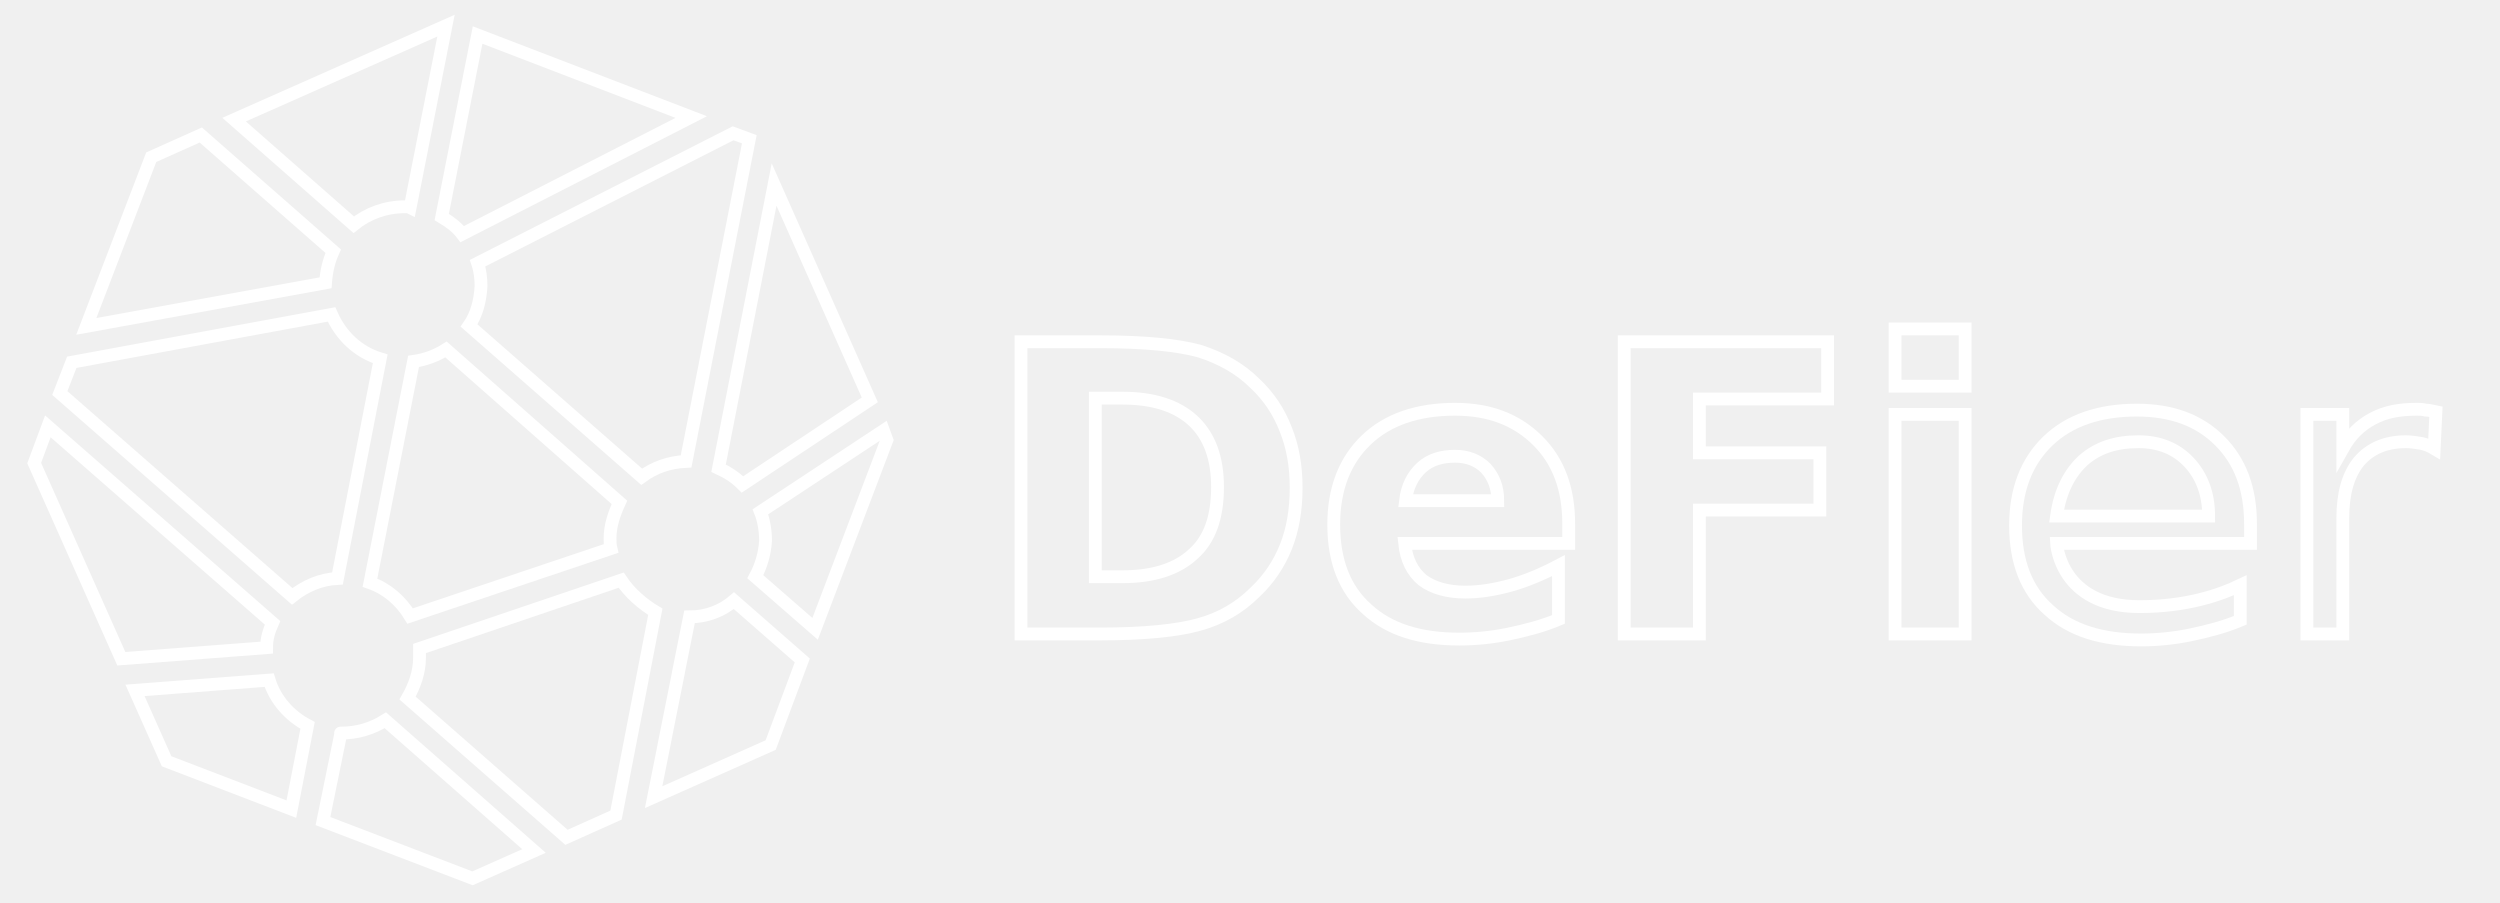
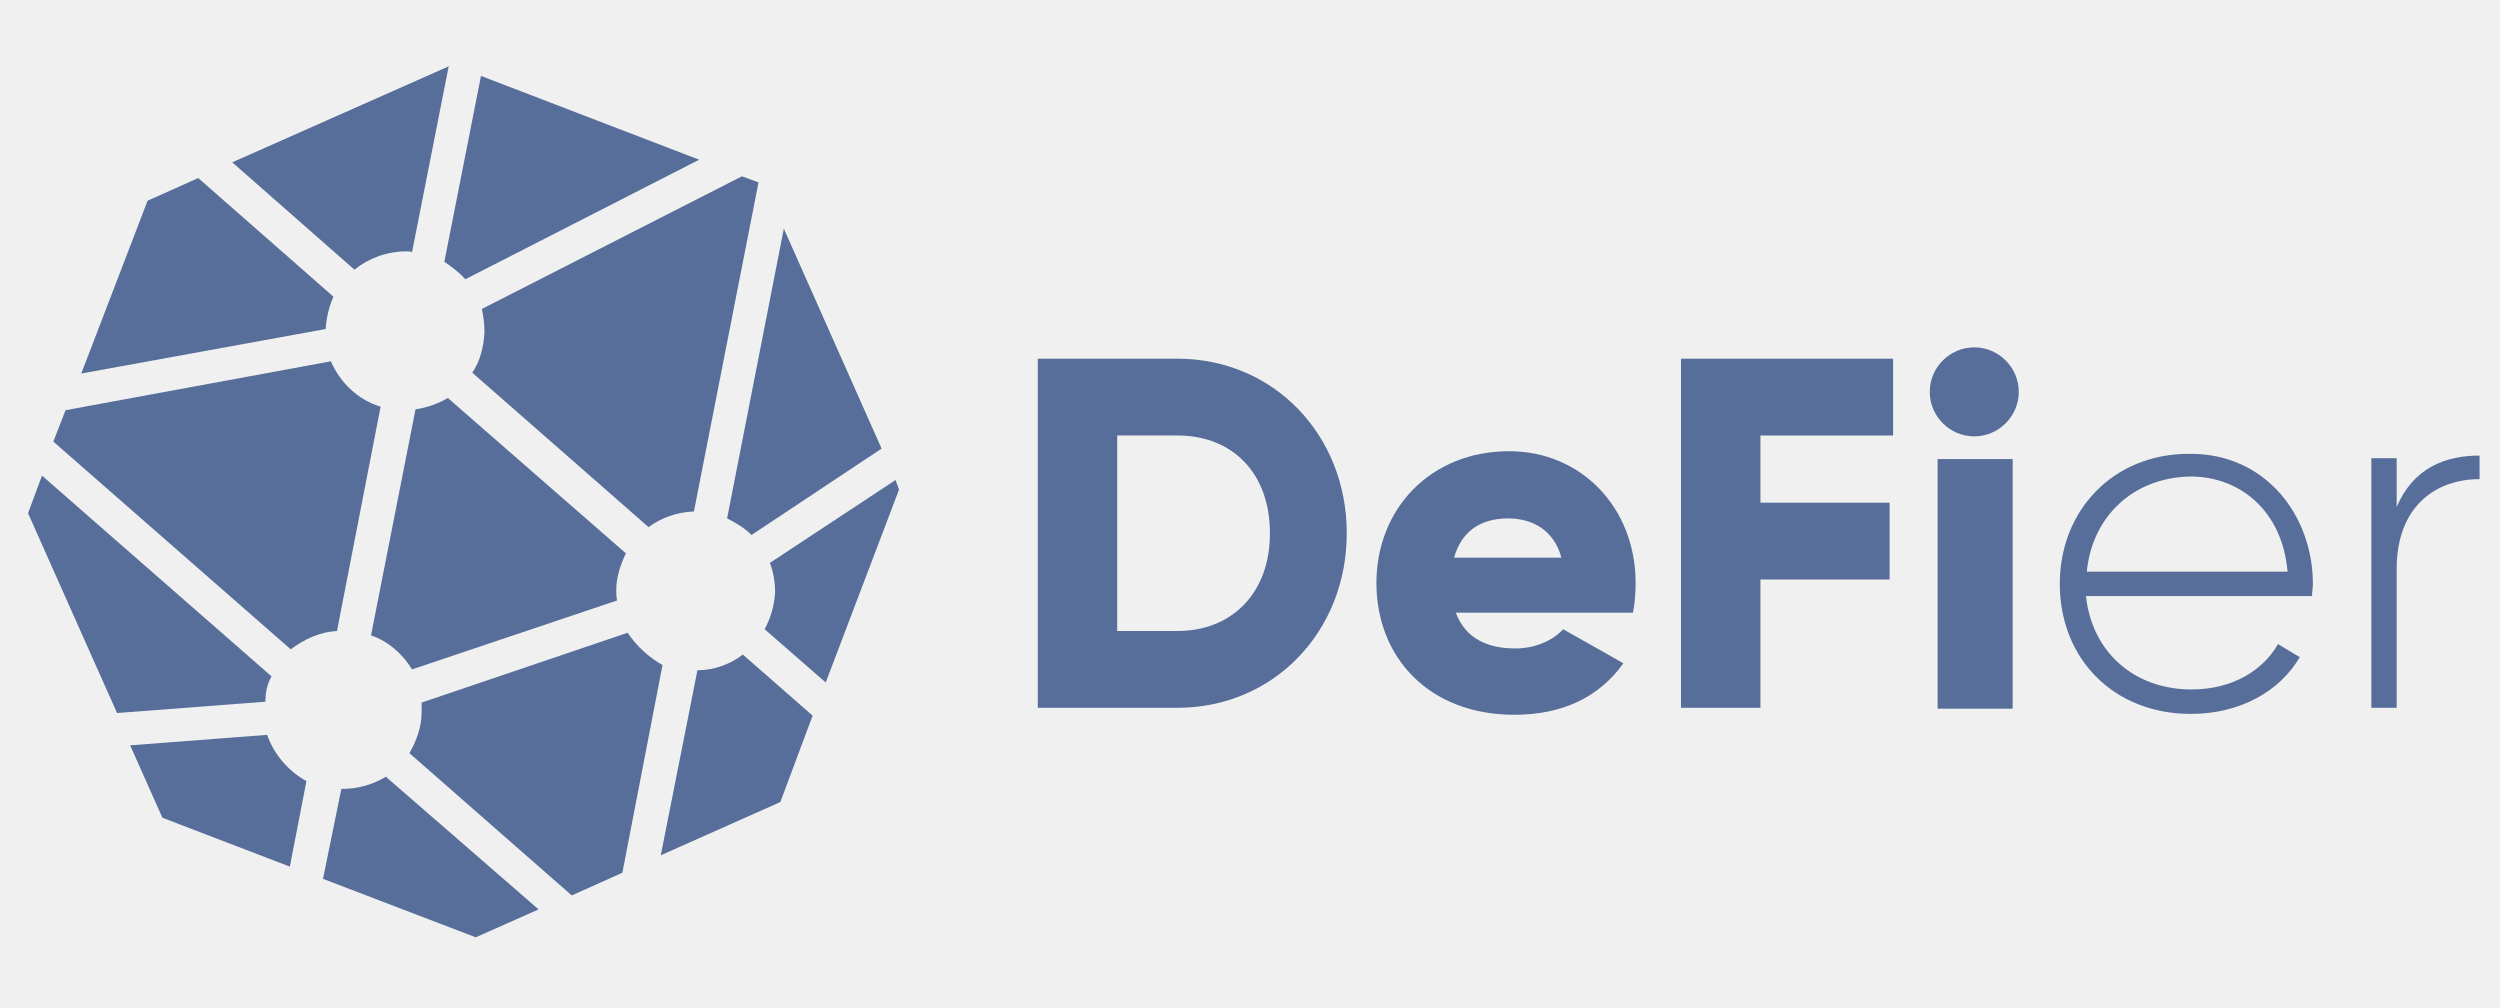
- <svg xmlns="http://www.w3.org/2000/svg" version="1.1" id="Layer_2" x="0px" y="0px" viewBox="0 0 292.6 105.6" style="enable-background:new 0 0 292.6 105.6;" xml:space="preserve">
-   <style type="text/css">
- 	.st0{fill:none;stroke:#FFFFFF;stroke-width:1.5;stroke-miterlimit:10;}
- </style>
-   <g>
-     <path class="st0" d="M103.4,50.4L89,59.9c0.4,1,0.6,2.2,0.6,3.4c-0.1,1.5-0.5,2.9-1.2,4.2l7,6.1l8.4-22.1L103.4,50.4z" />
-     <path class="st0" d="M72.7,67.9l-23.6,8c0,0.4,0,0.7,0,1.1c0,1.7-0.6,3.3-1.4,4.7L66.3,98l5.8-2.6l4.6-23.8   C75.2,70.7,73.7,69.4,72.7,67.9z" />
-     <path class="st0" d="M31.5,79.6l-15.7,1.2l3.7,8.3l14.6,5.6l1.9-9.8C33.9,83.8,32.2,81.9,31.5,79.6z" />
-     <path class="st0" d="M56.3,33.5c-0.1,1.7-0.5,3.3-1.4,4.6l20.2,17.7c1.5-1.1,3.2-1.7,5.2-1.8l7.4-37.7l-1.9-0.7L55.9,30.8   C56.2,31.7,56.3,32.6,56.3,33.5z" />
-     <path class="st0" d="M48.4,42.3l-5.1,25.9c2,0.7,3.6,2.1,4.7,3.9l23.5-7.9c-0.1-0.4-0.1-0.9-0.1-1.2c0-1.5,0.5-2.9,1.1-4.2   L52.2,40.9C51.1,41.6,49.8,42.1,48.4,42.3z" />
-     <path class="st0" d="M47.4,24.2c0.2,0,0.4,0,0.6,0.1L52.2,3L27.4,14l14,12.3C43,25,45.1,24.2,47.4,24.2z" />
-     <path class="st0" d="M39.5,67.7l5-25.7c-2.6-0.8-4.6-2.7-5.7-5.2L8.4,42.4L7,46l27.2,23.8C35.7,68.6,37.5,67.8,39.5,67.7z" />
-     <path class="st0" d="M86.9,56.7l14.9-9.9L90.6,21.6l-6.5,33.2C85.2,55.3,86.1,55.9,86.9,56.7z" />
-     <path class="st0" d="M54.1,27.4l26.8-13.7l-25-9.6l-4.2,21.3C52.7,26,53.5,26.6,54.1,27.4z" />
-     <path class="st0" d="M39,29.4L23.5,15.8l-5.8,2.6l-7.6,19.8l28-5.1C38.2,31.7,38.5,30.5,39,29.4z" />
-     <path class="st0" d="M31.9,72.9l-26.3-23L4,54.2l10.2,22.9l17-1.3C31.2,74.7,31.5,73.8,31.9,72.9z" />
-     <path class="st0" d="M39.9,85.8C39.9,85.8,39.8,85.8,39.9,85.8l-2.1,10.3l17.5,6.7l7.2-3.2L45.1,84.3   C43.5,85.3,41.8,85.8,39.9,85.8z" />
-     <path class="st0" d="M80.7,72.2l-4.2,21.1l13.7-6.1l3.7-9.9l-8-7C84.5,71.5,82.7,72.2,80.7,72.2z" />
-     <path class="st0" d="M284.9,52.5c-0.5-0.3-1-0.5-1.5-0.6c-0.6-0.1-1.2-0.2-1.8-0.2c-2.4,0-4.2,0.8-5.5,2.3   c-1.3,1.6-1.9,3.8-1.9,6.7v13.5H270V48.5h4.2v4c0.9-1.6,2-2.7,3.5-3.5s3.1-1.1,5.2-1.1c0.3,0,0.6,0,1,0.1c0.4,0,0.7,0.1,1.2,0.2   L284.9,52.5z" />
+ <svg xmlns="http://www.w3.org/2000/svg" id="master-artboard" viewBox="0 0 308 124.1" version="1.1" x="0px" y="0px" style="enable-background:new 0 0 336 235.2;" width="308px" height="124.1px">
+   <rect id="ee-background" x="0" y="0" width="308" height="124.1" style="fill: white; fill-opacity: 0; pointer-events: none;" />
+   <g transform="matrix(1.075227, 0, 0, 1.075227, -477.7112, -405.3613)">
+     <path class="st0" d="M546.9,432l-14.4,9.5c0.4,1,0.6,2.2,0.6,3.4c-0.1,1.5-0.5,2.9-1.2,4.2l7,6.1l8.4-22.1L546.9,432z" style="fill-rule: evenodd; clip-rule: evenodd; fill: rgb(87, 110, 154);" />
+     <path class="st0" d="M516.2,449.5l-23.6,8c0,0.4,0,0.7,0,1.1c0,1.7-0.6,3.3-1.4,4.7l18.6,16.3l5.8-2.6l4.6-23.8  C518.6,452.3,517.2,451,516.2,449.5z" style="fill-rule: evenodd; clip-rule: evenodd; fill: rgb(87, 110, 154);" />
+     <path class="st0" d="M474.9,461.2l-15.7,1.2l3.7,8.3l14.6,5.6l1.9-9.8C477.4,465.4,475.7,463.5,474.9,461.2z" style="fill-rule: evenodd; clip-rule: evenodd; fill: rgb(87, 110, 154);" />
+     <path class="st0" d="M499.8,415.1c-0.1,1.7-0.5,3.3-1.4,4.6l20.2,17.7c1.5-1.1,3.2-1.7,5.2-1.8l7.4-37.7l-1.9-0.7l-29.8,15.2  C499.7,413.3,499.8,414.2,499.8,415.1z" style="fill-rule: evenodd; clip-rule: evenodd; fill: rgb(87, 110, 154);" />
+     <path class="st0" d="M491.9,423.9l-5.1,25.9c2,0.7,3.6,2.1,4.7,3.9l23.5-7.9c-0.1-0.4-0.1-0.9-0.1-1.2c0-1.5,0.5-2.9,1.1-4.2  l-20.4-17.8C494.6,423.2,493.3,423.7,491.9,423.9z" style="fill-rule: evenodd; clip-rule: evenodd; fill: rgb(87, 110, 154);" />
+     <path class="st0" d="M490.9,405.8c0.2,0,0.4,0,0.6,0.1l4.2-21.3l-24.8,11l14,12.3C486.5,406.6,488.6,405.8,490.9,405.8z" style="fill-rule: evenodd; clip-rule: evenodd; fill: rgb(87, 110, 154);" />
+     <path class="st0" d="M482.9,449.3l5-25.7c-2.6-0.8-4.6-2.7-5.7-5.2l-30.4,5.6l-1.4,3.6l27.2,23.8C479.2,450.2,481,449.4,482.9,449.3  z" style="fill-rule: evenodd; clip-rule: evenodd; fill: rgb(87, 110, 154);" />
+     <path class="st0" d="M530.4,438.3l14.9-9.9l-11.2-25.2l-6.5,33.2C528.6,436.9,529.6,437.5,530.4,438.3z" style="fill-rule: evenodd; clip-rule: evenodd; fill: rgb(87, 110, 154);" />
+     <path class="st0" d="M497.6,409l26.8-13.7l-25-9.6l-4.2,21.3C496.1,407.6,496.9,408.2,497.6,409z" style="fill-rule: evenodd; clip-rule: evenodd; fill: rgb(87, 110, 154);" />
+     <path class="st0" d="M482.5,411L467,397.4l-5.8,2.6l-7.6,19.8l28-5.1C481.7,413.3,482,412.1,482.5,411z" style="fill-rule: evenodd; clip-rule: evenodd; fill: rgb(87, 110, 154);" />
+     <path class="st0" d="M475.4,454.5l-26.3-23l-1.6,4.3l10.2,22.9l17-1.3C474.7,456.3,474.9,455.4,475.4,454.5z" style="fill-rule: evenodd; clip-rule: evenodd; fill: rgb(87, 110, 154);" />
+     <path class="st0" d="M483.4,467.4C483.3,467.4,483.3,467.4,483.4,467.4l-2.1,10.3l17.5,6.7l7.2-3.2L488.5,466  C487,466.9,485.3,467.4,483.4,467.4z" style="fill-rule: evenodd; clip-rule: evenodd; fill: rgb(87, 110, 154);" />
+     <path class="st0" d="M524.2,453.8L520,475l13.7-6.1l3.7-9.9l-8-7C528,453.1,526.1,453.8,524.2,453.8z" style="fill-rule: evenodd; clip-rule: evenodd; fill: rgb(87, 110, 154);" />
    <g>
-       <rect x="221.8" y="38.5" class="st0" width="8.2" height="6.7" />
-       <path class="st0" d="M146.9,44.9c-1.8-1.8-4-3-6.5-3.8c-2.5-0.7-6.4-1.1-11.6-1.1h-9.3v34.2h9.3c5.1,0,9-0.4,11.5-1.1    c2.6-0.7,4.8-2,6.6-3.8c1.6-1.5,2.8-3.3,3.6-5.3s1.2-4.3,1.2-6.9s-0.4-4.8-1.2-6.8C149.7,48.2,148.5,46.4,146.9,44.9z M139.7,64.8    c-1.9,1.8-4.7,2.7-8.3,2.7h-3.2V46.6h3.2c3.6,0,6.4,0.9,8.3,2.7c1.9,1.8,2.8,4.4,2.8,7.7C142.5,60.5,141.6,63.1,139.7,64.8z" />
-       <path class="st0" d="M250.4,71c-9.3,0-9.7-7.4-9.7-7.4h3.5h19.2v-2.3c0-4.1-1.2-7.3-3.6-9.7c-2.4-2.4-5.6-3.6-9.7-3.6    c-4.4,0-7.9,1.2-10.4,3.6s-3.8,5.7-3.8,9.9c0,4.3,1.3,7.6,3.9,9.9c2.6,2.4,6.2,3.5,10.8,3.5c1.9,0,3.9-0.2,5.8-0.6    c1.9-0.4,3.9-0.9,5.8-1.7v-4.1C259.9,69.6,256,71,250.4,71z M243.8,53.9c1.7-1.5,3.8-2.2,6.5-2.2c2.4,0,4.4,0.8,5.9,2.4    s2.3,3.7,2.3,6.3h-17.8C241.1,57.5,242.2,55.4,243.8,53.9z" />
-       <rect x="221.8" y="48.5" class="st0" width="8.2" height="25.7" />
-       <polygon class="st0" points="190.1,74.2 198.9,74.2 198.9,59.7 213,59.7 213,53 198.9,53 198.9,46.7 213.9,46.7 213.9,40     190.1,40   " />
-       <path class="st0" d="M170.3,47.9c-4.4,0-7.9,1.2-10.4,3.6s-3.8,5.7-3.8,9.9c0,4.3,1.3,7.6,3.9,9.9c2.6,2.4,6.2,3.5,10.8,3.5    c1.9,0,3.9-0.2,5.8-0.6c1.9-0.4,3.9-0.9,5.8-1.7v-6.3c-1.9,1-3.8,1.8-5.6,2.3s-3.6,0.8-5.3,0.8c-2.1,0-3.8-0.5-5-1.4    c-1.2-1-1.9-2.4-2.1-4.3h19.2v-2.3c0-4.1-1.2-7.3-3.6-9.7C177.5,49.1,174.3,47.9,170.3,47.9z M164.5,58.6c0.2-1.7,0.9-3,1.9-3.9    s2.3-1.3,3.9-1.3c1.5,0,2.7,0.5,3.6,1.4c0.9,1,1.4,2.2,1.4,3.8H164.5z" />
+       <path class="st1" d="M598.6,438.1c0,11.3-8.4,20-19.4,20h-16v-40h16C590.2,418.1,598.6,426.8,598.6,438.1z M589.8,438.1   c0-6.9-4.3-11.2-10.6-11.2h-6.9v22.4h6.9C585.4,449.3,589.8,445,589.8,438.1z" style="fill: rgb(87, 110, 154);" />
+       <path class="st1" d="M617.9,451.3c2.3,0,4.3-0.9,5.5-2.2l6.9,3.9c-2.8,3.9-7,5.9-12.5,5.9c-9.8,0-15.8-6.6-15.8-15.1   s6.2-15.1,15.2-15.1c8.3,0,14.5,6.5,14.5,15.1c0,1.2-0.1,2.3-0.3,3.4h-20.3C612.2,450.2,614.8,451.3,617.9,451.3z M623.2,440.9   c-0.9-3.3-3.5-4.5-6.1-4.5c-3.3,0-5.4,1.6-6.2,4.5H623.2z" style="fill: rgb(87, 110, 154);" />
+       <path class="st1" d="M646,426.9v7.7h14.8v8.8H646v14.7h-9.1v-40h24.3v8.8H646z" style="fill: rgb(87, 110, 154);" />
+       <path class="st1" d="M665.4,421.9c0-2.8,2.3-5.1,5.1-5.1c2.8,0,5.1,2.3,5.1,5.1c0,2.8-2.3,5.1-5.1,5.1   C667.7,427,665.4,424.7,665.4,421.9z M666.3,429.6h8.6v28.6h-8.6V429.6z" style="fill: rgb(87, 110, 154);" />
+       <path class="st1" d="M709.3,443.9c0,0.5-0.1,0.9-0.1,1.4h-25.9c0.7,6.5,5.6,10.7,12.1,10.7c4.7,0,8.2-2.2,9.9-5.2l2.5,1.5   c-2.3,3.9-6.8,6.5-12.5,6.5c-8.8,0-15-6.3-15-14.9c0-8.4,6.1-14.9,14.8-14.9C703.9,428.9,709.3,436.1,709.3,443.9z M683.4,442.5h23   c-0.6-7-5.5-10.9-11.1-10.9C688.7,431.7,684,436.2,683.4,442.5z" style="fill: rgb(87, 110, 154);" />
+       <path class="st1" d="M728.4,429.2v2.7c-4.9,0-9.5,3-9.5,10.3v15.9H716v-28.6h2.9v5.6C720.8,430.6,724.5,429.2,728.4,429.2z" style="fill: rgb(87, 110, 154);" />
    </g>
  </g>
</svg>
